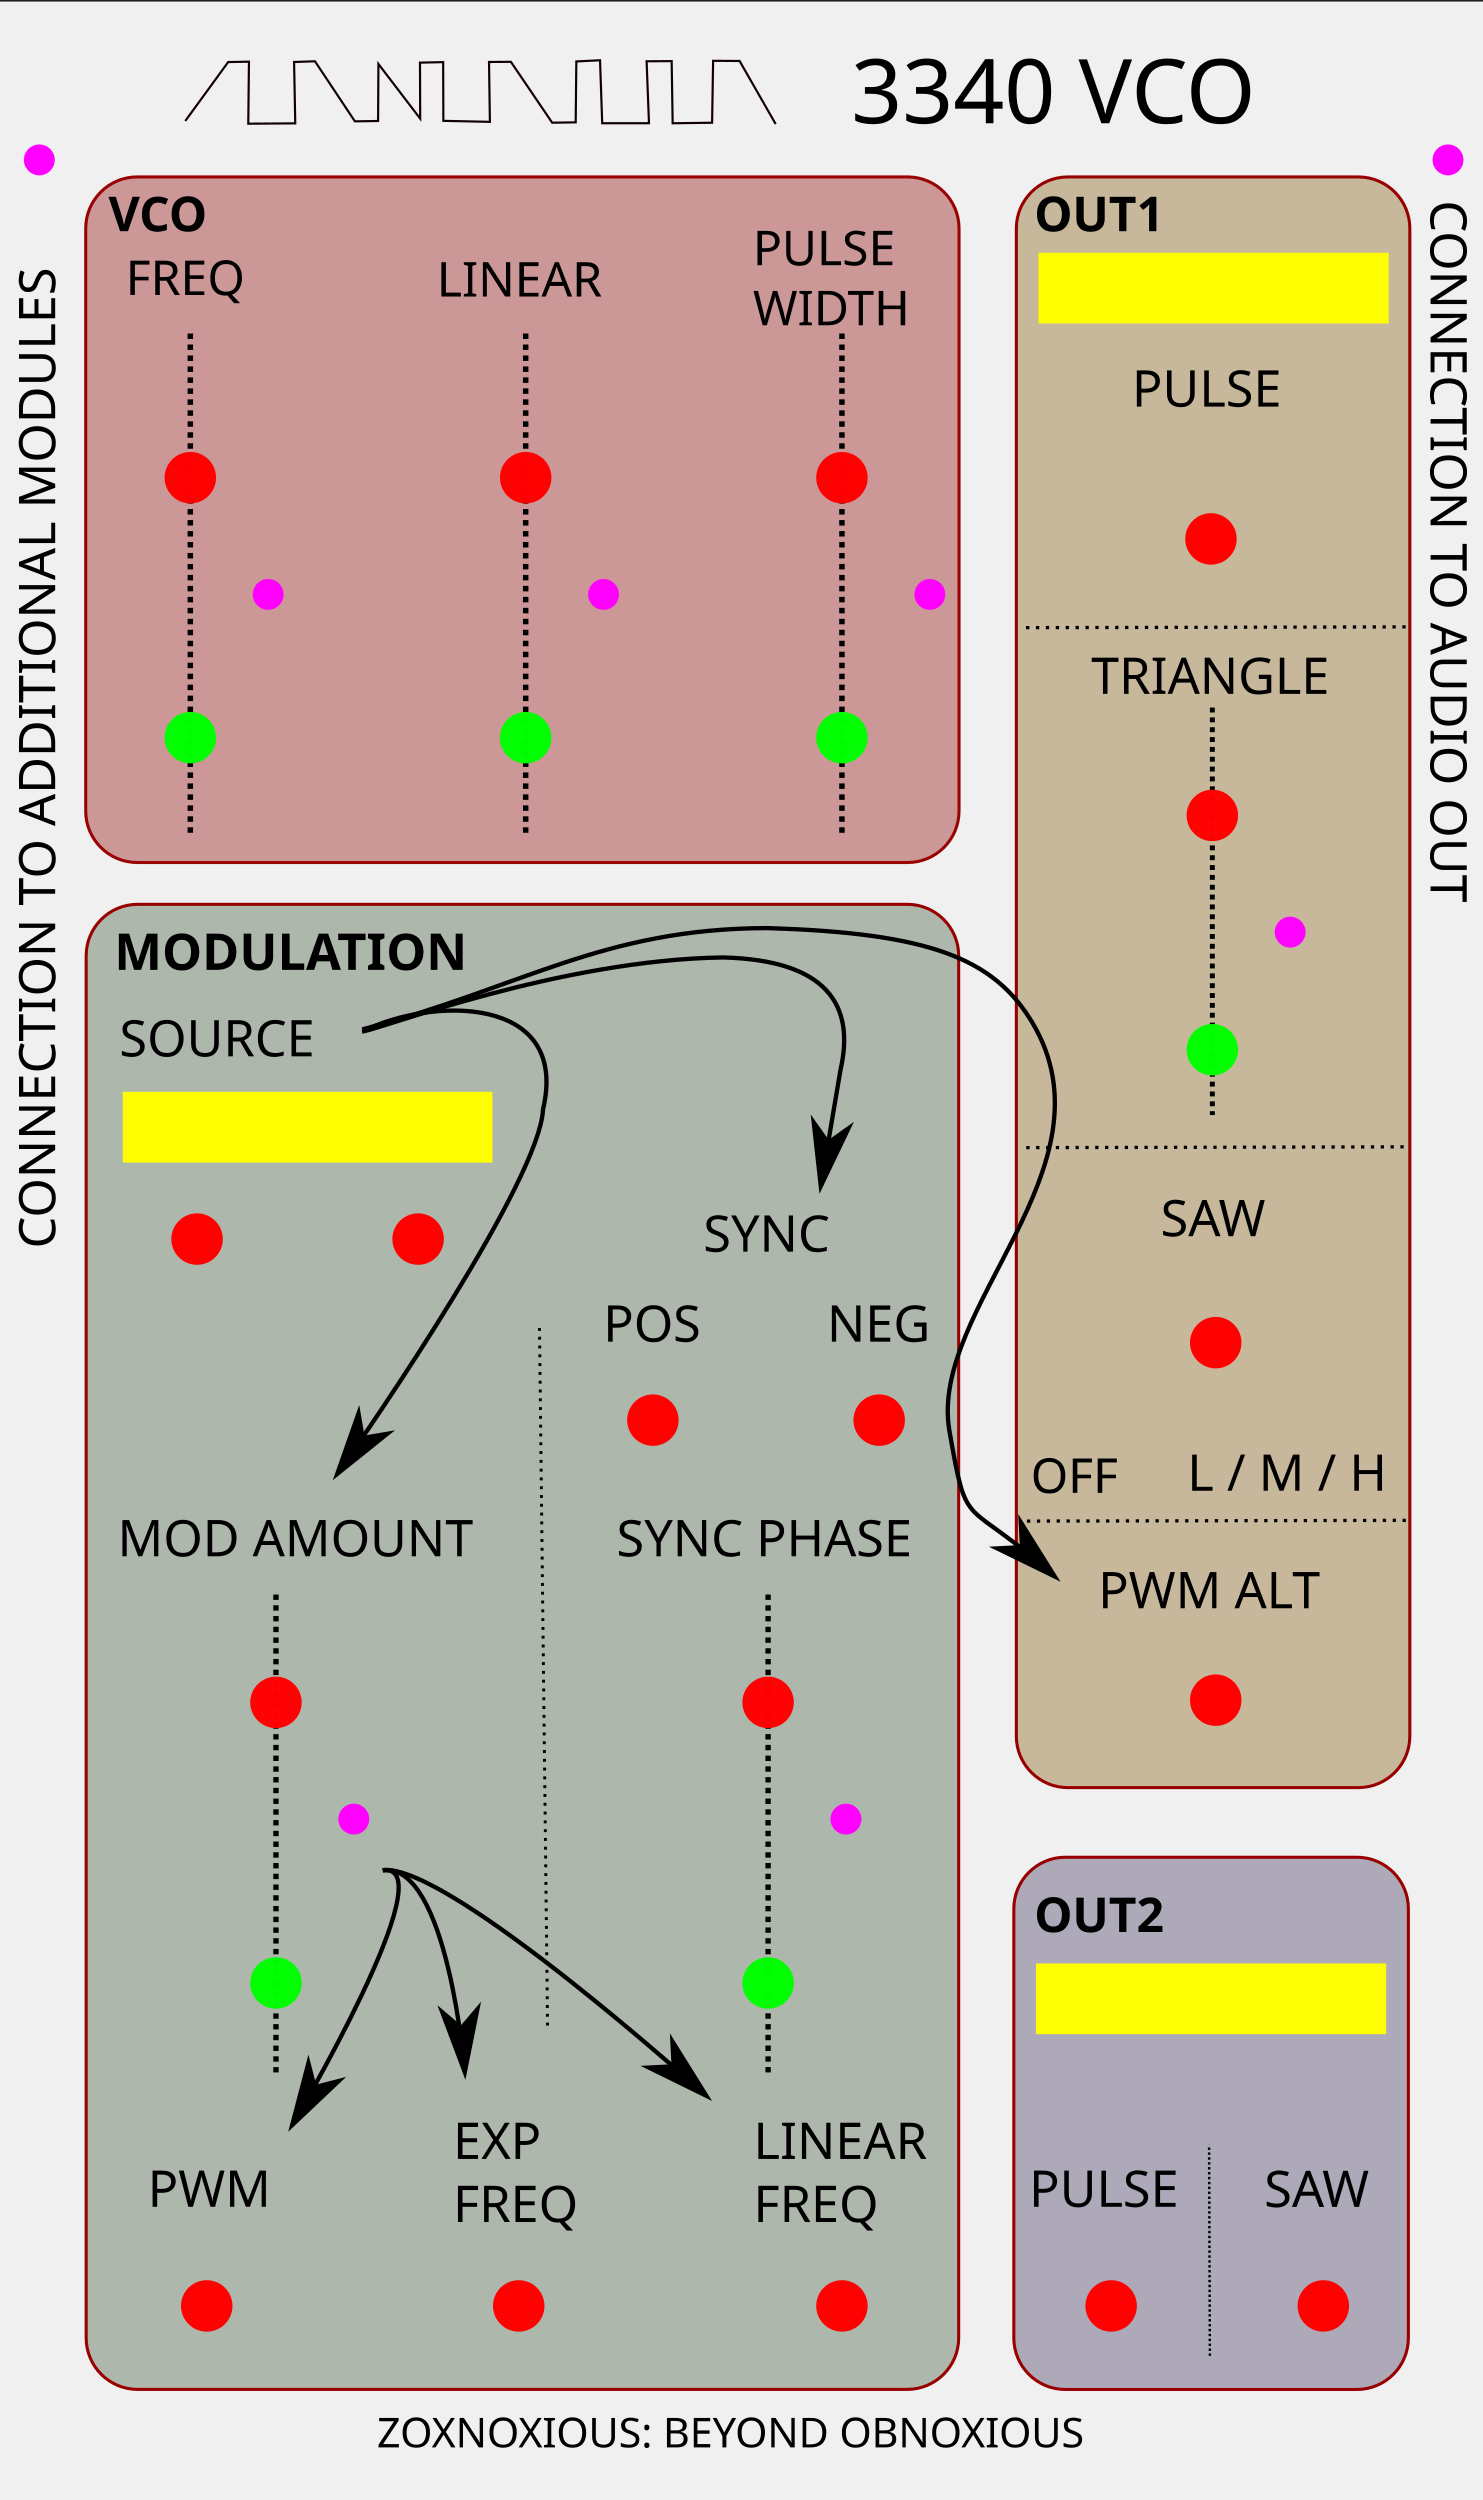
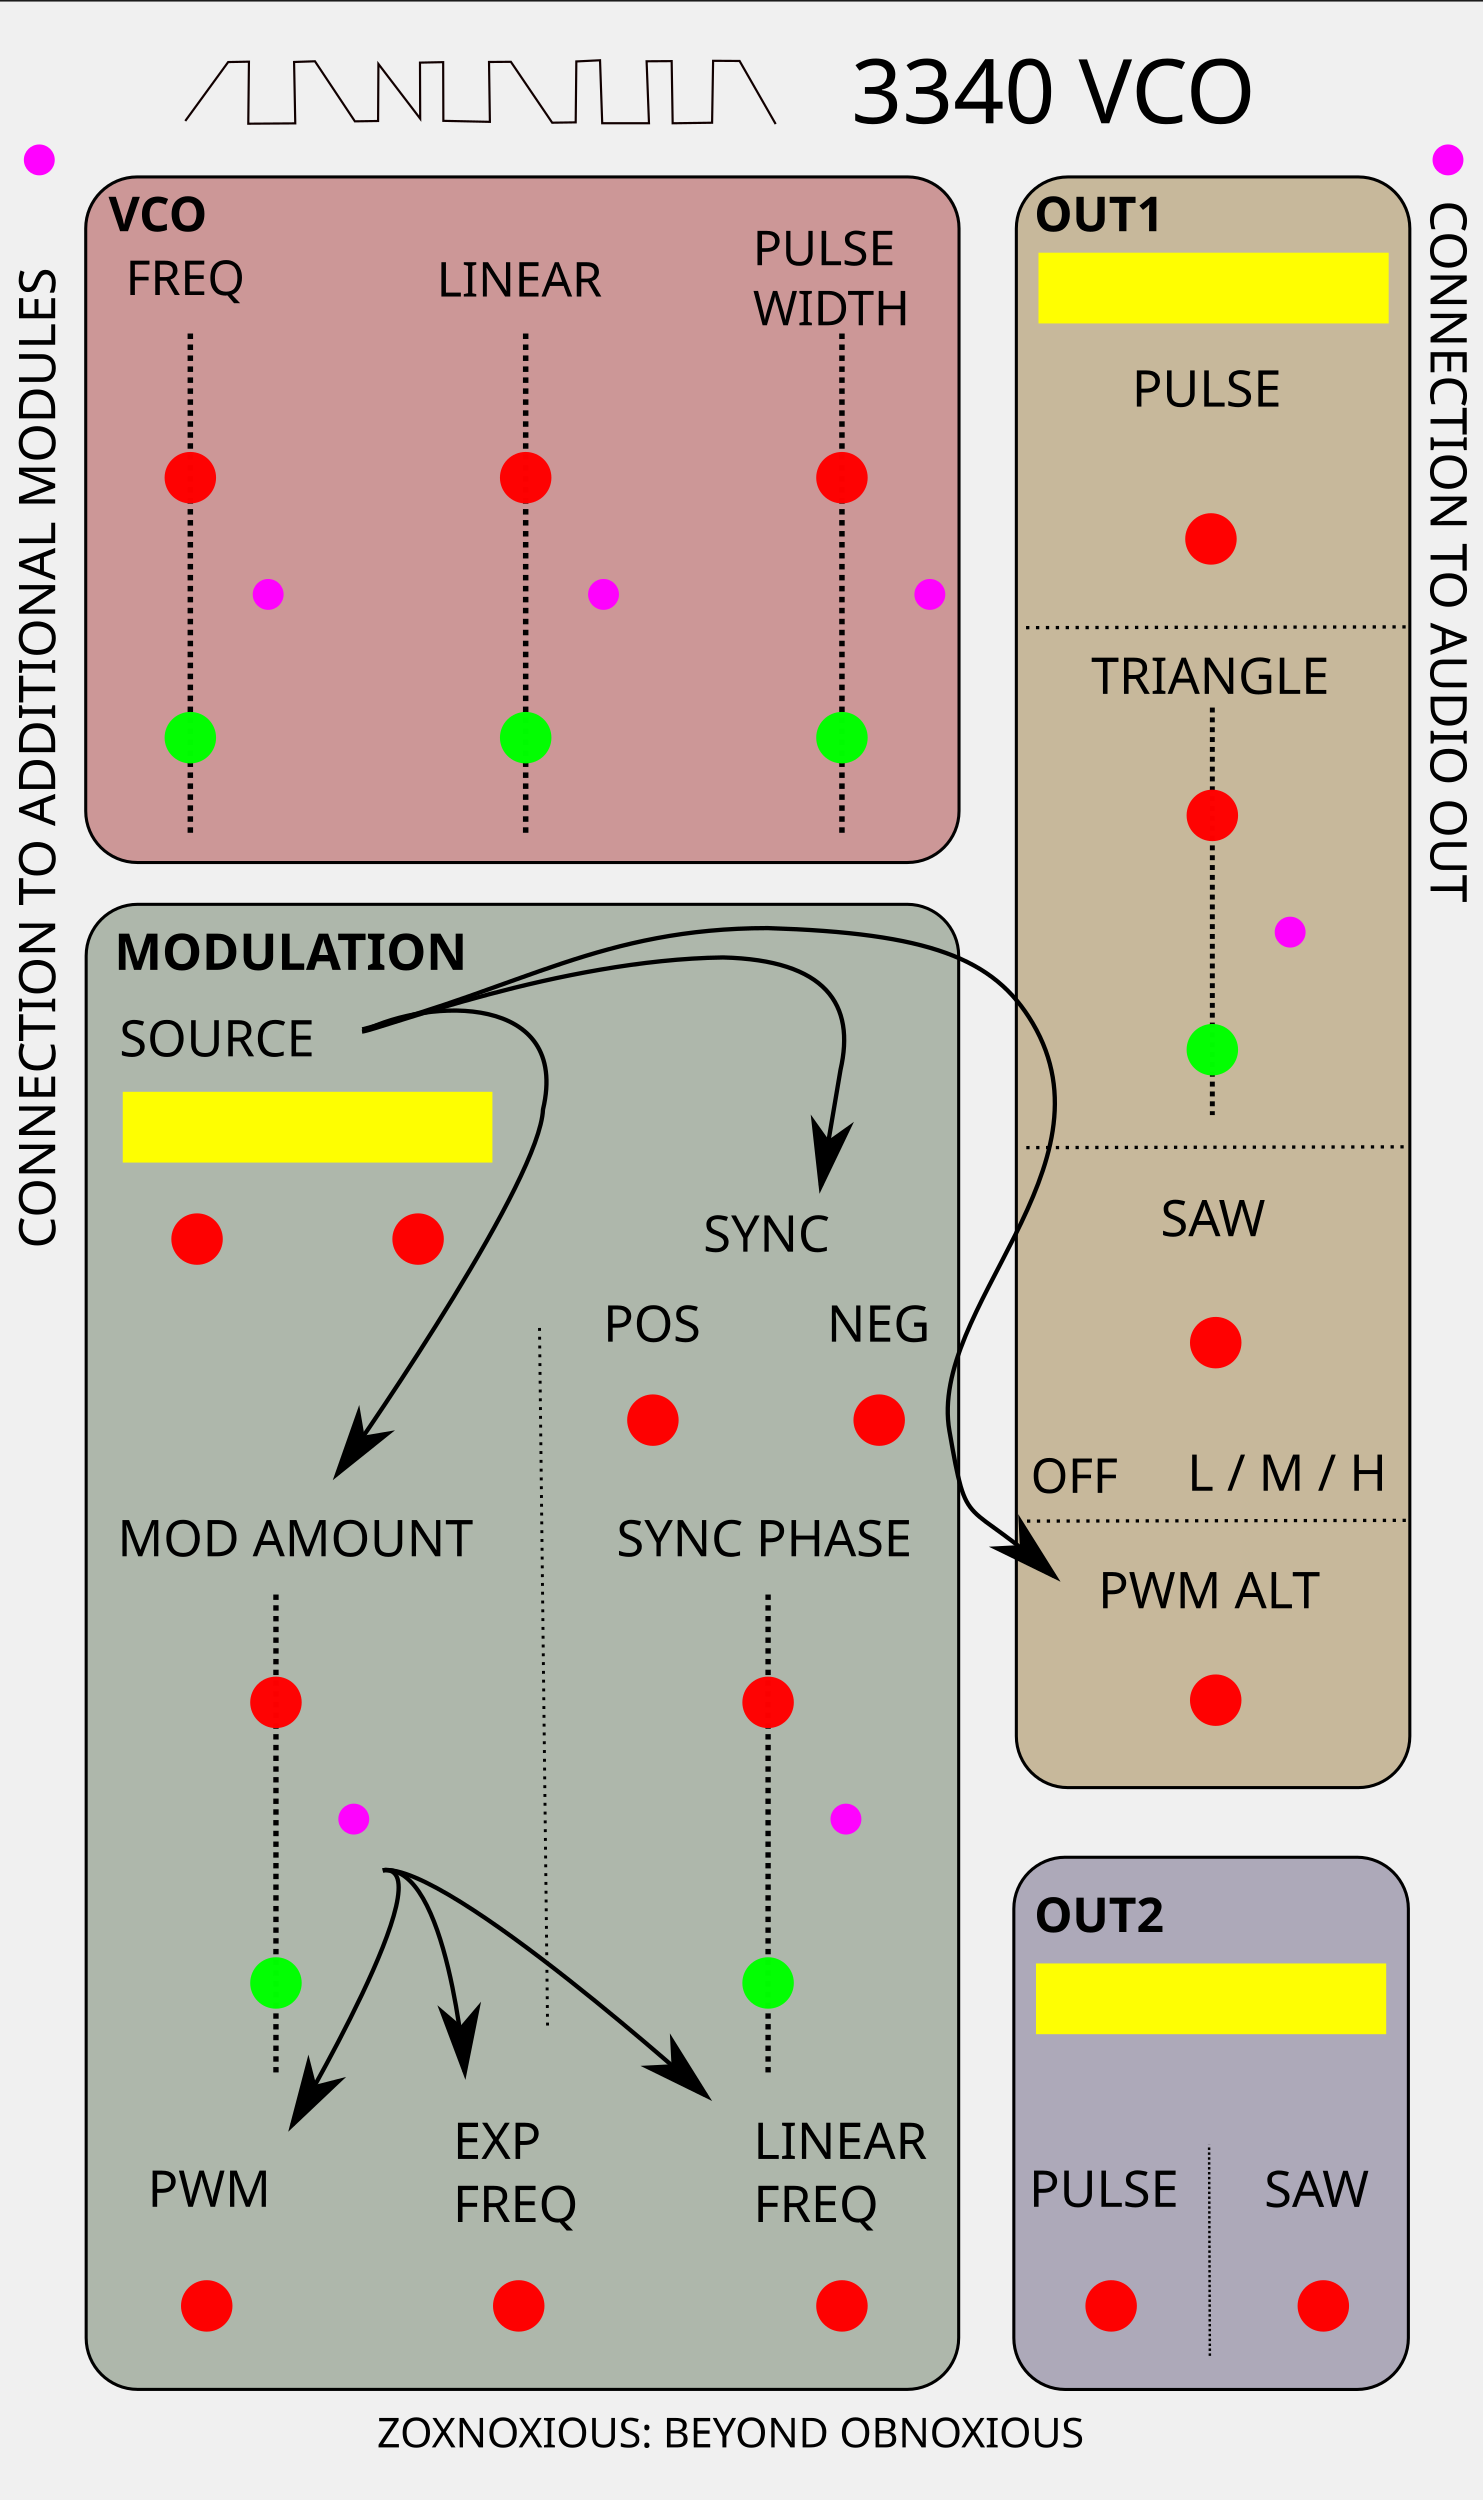
<svg xmlns="http://www.w3.org/2000/svg" width="76.2mm" height="128.5mm" viewBox="0 0 76.2 128.5" version="1.1" id="svg26">
  <defs id="defs23">
    <marker style="overflow:visible" id="Arrow1Lend" refX="0" refY="0" orient="auto" viewBox="0 0 17.774 10.156" markerWidth="8.774" markerHeight="5.014" preserveAspectRatio="xMidYMid">
      <path transform="matrix(-0.8,0,0,-0.8,-10,0)" style="fill:context-stroke;fill-rule:evenodd;stroke:#000000;stroke-width:1pt;stroke-opacity:1" d="M 0,0 5,-5 -12.5,0 5,5 Z" id="path15157" />
    </marker>
    <marker style="overflow:visible" id="Tail" refX="0" refY="0" orient="auto">
      <g transform="scale(-1.2)" id="g15202">
        <path style="fill:none;fill-rule:evenodd;stroke:context-stroke;stroke-width:0.8;stroke-linecap:round" d="M -3.805,-3.959 0.544,0" id="path15190" />
        <path style="fill:none;fill-rule:evenodd;stroke:context-stroke;stroke-width:0.8;stroke-linecap:round" d="M -1.287,-3.959 3.062,0" id="path15192" />
        <path style="fill:none;fill-rule:evenodd;stroke:context-stroke;stroke-width:0.8;stroke-linecap:round" d="M 1.305,-3.959 5.654,0" id="path15194" />
        <path style="fill:none;fill-rule:evenodd;stroke:context-stroke;stroke-width:0.8;stroke-linecap:round" d="M -3.805,4.178 0.544,0.22" id="path15196" />
        <path style="fill:none;fill-rule:evenodd;stroke:context-stroke;stroke-width:0.8;stroke-linecap:round" d="M -1.287,4.178 3.062,0.22" id="path15198" />
        <path style="fill:none;fill-rule:evenodd;stroke:context-stroke;stroke-width:0.8;stroke-linecap:round" d="M 1.305,4.178 5.654,0.22" id="path15200" />
      </g>
    </marker>
    <marker style="overflow:visible" id="Arrow2Lend" refX="0" refY="0" orient="auto">
      <path transform="matrix(-1.1,0,0,-1.1,-1.1,0)" d="M 8.719,4.034 -2.207,0.016 8.719,-4.002 c -1.745,2.372 -1.735,5.617 -6e-7,8.035 z" style="fill:context-stroke;fill-rule:evenodd;stroke:context-stroke;stroke-width:0.625;stroke-linejoin:round" id="path15175" />
    </marker>
    <marker style="overflow:visible" id="marker15424" refX="0" refY="0" orient="auto">
      <path transform="matrix(0.8,0,0,0.8,10,0)" style="fill:context-stroke;fill-rule:evenodd;stroke:context-stroke;stroke-width:1pt" d="M 0,0 5,-5 -12.5,0 5,5 Z" id="path15422" />
    </marker>
    <marker style="overflow:visible" id="Arrow1Lstart" refX="0" refY="0" orient="auto">
      <path transform="matrix(0.8,0,0,0.8,10,0)" style="fill:context-stroke;fill-rule:evenodd;stroke:context-stroke;stroke-width:1pt" d="M 0,0 5,-5 -12.5,0 5,5 Z" id="path15154" />
    </marker>
    <marker style="overflow:visible" id="Arrow1Lend-2" refX="0" refY="0" orient="auto">
      <path transform="matrix(-0.8,0,0,-0.8,-10,0)" style="fill:#000000;fill-opacity:1;fill-rule:evenodd;stroke:#000000;stroke-width:1pt;stroke-opacity:1" d="M 0,0 5,-5 -12.5,0 5,5 Z" id="path15157-3" />
    </marker>
    <marker style="overflow:visible" id="Arrow1Lend-2-7" refX="0" refY="0" orient="auto">
      <path transform="matrix(-0.8,0,0,-0.8,-10,0)" style="fill:context-stroke;fill-rule:evenodd;stroke:#000000;stroke-width:1pt;stroke-opacity:1" d="M 0,0 5,-5 -12.5,0 5,5 Z" id="path15157-3-0" />
    </marker>
    <marker style="overflow:visible" id="Arrow1Lend-2-1" refX="0" refY="0" orient="auto">
      <path transform="matrix(-0.8,0,0,-0.8,-10,0)" style="fill:context-stroke;fill-rule:evenodd;stroke:#000000;stroke-width:1pt;stroke-opacity:1" d="M 0,0 5,-5 -12.5,0 5,5 Z" id="path15157-3-03" />
    </marker>
    <marker style="overflow:visible" id="Arrow1Lend-2-8" refX="0" refY="0" orient="auto">
      <path transform="matrix(-0.8,0,0,-0.8,-10,0)" style="fill:context-stroke;fill-rule:evenodd;stroke:#000000;stroke-width:1pt;stroke-opacity:1" d="M 0,0 5,-5 -12.5,0 5,5 Z" id="path15157-3-5" />
    </marker>
    <marker style="overflow:visible" id="Arrow1Lend-2-3" refX="0" refY="0" orient="auto" viewBox="0 0 17.774 10.156" markerWidth="17.774" markerHeight="10.156" preserveAspectRatio="xMidYMid">
      <path transform="matrix(-0.8,0,0,-0.8,-10,0)" style="fill:context-stroke;fill-rule:evenodd;stroke:#000000;stroke-width:1pt;stroke-opacity:1" d="M 0,0 5,-5 -12.5,0 5,5 Z" id="path15157-3-1" />
    </marker>
    <marker style="overflow:visible" id="Arrow1Lend-2-5" refX="0" refY="0" orient="auto">
      <path transform="matrix(-0.8,0,0,-0.8,-10,0)" style="fill:context-stroke;fill-rule:evenodd;stroke:#000000;stroke-width:1pt;stroke-opacity:1" d="M 0,0 5,-5 -12.5,0 5,5 Z" id="path15157-3-9" />
    </marker>
    <marker style="overflow:visible" id="Arrow1Lend-2-2" refX="0" refY="0" orient="auto">
      <path transform="matrix(-0.8,0,0,-0.8,-10,0)" style="fill:context-stroke;fill-rule:evenodd;stroke:#000000;stroke-width:1pt;stroke-opacity:1" d="M 0,0 5,-5 -12.5,0 5,5 Z" id="path15157-3-17" />
    </marker>
  </defs>
  <g id="layer3" style="display:inline">
    <rect style="display:inline;opacity:0.89;fill:#eeeeee;fill-opacity:1;stroke:#000000;stroke-width:0.222;paint-order:markers fill stroke" id="rect297" width="77.226" height="129.322" x="-0.273" y="-0.031" />
-     <path style="display:inline;fill:#aeb7ab;fill-opacity:1;stroke:#980000;stroke-width:0.158" id="rect1316-4" width="44.847" height="76.333" x="4.429" y="46.482" d="M 7.075,46.482 H 46.63 a 2.646,2.646 45 0 1 2.646,2.646 v 71.041 a 2.646,2.646 135 0 1 -2.646,2.646 H 7.075 A 2.646,2.646 45 0 1 4.429,120.169 V 49.128 A 2.646,2.646 135 0 1 7.075,46.482 Z" />
-     <path style="display:inline;fill:#c7b89b;fill-opacity:1;stroke:#980000;stroke-width:0.158;stroke-dasharray:none" id="rect1316-8" width="20.225" height="82.788" x="52.24" y="9.095" d="M 54.886,9.095 H 69.819 a 2.646,2.646 45 0 1 2.646,2.646 V 89.238 A 2.646,2.646 135 0 1 69.819,91.883 H 54.886 A 2.646,2.646 45 0 1 52.24,89.238 V 11.741 a 2.646,2.646 135 0 1 2.646,-2.646 z" />
-     <path style="display:inline;fill:#ada9b9;fill-opacity:1;stroke:#980000;stroke-width:0.158;stroke-dasharray:none" id="rect1316-8-9" width="20.278" height="27.356" x="52.111" y="95.462" d="m 54.757,95.462 h 14.987 a 2.646,2.646 45 0 1 2.646,2.646 v 22.065 a 2.646,2.646 135 0 1 -2.646,2.646 H 54.757 a 2.646,2.646 45 0 1 -2.646,-2.646 V 98.108 a 2.646,2.646 135 0 1 2.646,-2.646 z" />
+     <path style="display:inline;fill:#aeb7ab;fill-opacity:1;stroke:#000000;stroke-width:0.158;stroke-opacity:1" id="rect1316-4" width="44.847" height="76.333" x="4.429" y="46.482" d="M 7.075,46.482 H 46.63 a 2.646,2.646 45 0 1 2.646,2.646 v 71.041 a 2.646,2.646 135 0 1 -2.646,2.646 H 7.075 A 2.646,2.646 45 0 1 4.429,120.169 V 49.128 A 2.646,2.646 135 0 1 7.075,46.482 Z" />
+     <path style="display:inline;fill:#c7b89b;fill-opacity:1;stroke:#000000;stroke-width:0.158;stroke-dasharray:none;stroke-opacity:1" id="rect1316-8" width="20.225" height="82.788" x="52.24" y="9.095" d="M 54.886,9.095 H 69.819 a 2.646,2.646 45 0 1 2.646,2.646 V 89.238 A 2.646,2.646 135 0 1 69.819,91.883 H 54.886 A 2.646,2.646 45 0 1 52.24,89.238 V 11.741 a 2.646,2.646 135 0 1 2.646,-2.646 z" />
+     <path style="display:inline;fill:#ada9b9;fill-opacity:1;stroke:#000000;stroke-width:0.158;stroke-dasharray:none;stroke-opacity:1" id="rect1316-8-9" width="20.278" height="27.356" x="52.111" y="95.462" d="m 54.757,95.462 h 14.987 a 2.646,2.646 45 0 1 2.646,2.646 v 22.065 a 2.646,2.646 135 0 1 -2.646,2.646 H 54.757 a 2.646,2.646 45 0 1 -2.646,-2.646 V 98.108 a 2.646,2.646 135 0 1 2.646,-2.646 z" />
  </g>
  <g id="layer1" style="display:inline;opacity:1">
    <text xml:space="preserve" style="font-style:normal;font-variant:normal;font-weight:normal;font-stretch:normal;font-size:2.117px;line-height:1.25;font-family:'.Keyboard';-inkscape-font-specification:'.Keyboard, Normal';font-variant-ligatures:normal;font-variant-caps:normal;font-variant-numeric:normal;font-variant-east-asian:normal;display:inline;fill:#000000;fill-opacity:1;stroke:none;stroke-width:0.131" x="19.377" y="125.794" id="text23912-2">
      <tspan id="tspan1805" x="19.377" y="125.794">ZOXNOXIOUS: BEYOND OBNOXIOUS</tspan>
    </text>
    <g id="g33698" transform="translate(-4.472463)">
      <path style="fill:none;fill-opacity:1;stroke:#110000;stroke-width:0.112px;stroke-linecap:butt;stroke-linejoin:miter;stroke-opacity:1" d="m 13.996,6.217 2.204,-3.027 1.068,-0.02 -0.034,3.188 2.415,-0.017 -0.061,-3.155 1.073,-0.036 2.053,3.087 1.192,-0.018 0.017,-2.931 2.147,2.81 -0.01,-2.879 1.191,-0.025 0.01,3.017 2.392,0.052 -0.045,-3.077 1.123,-0.009 2.124,3.13 1.208,-0.018 0.033,-3.131 1.218,-0.06 0.112,3.236 2.404,-8.076e-4 -0.122,-3.183 1.288,-0.009 0.051,3.195 2.027,-0.028 0.052,-3.183 1.361,0.009 1.855,3.242" id="path22502" />
      <text xml:space="preserve" style="font-style:normal;font-variant:normal;font-weight:normal;font-stretch:normal;font-size:4.586px;line-height:1.25;font-family:sans-serif;-inkscape-font-specification:'sans-serif, Normal';font-variant-ligatures:normal;font-variant-caps:normal;font-variant-numeric:normal;font-variant-east-asian:normal;display:inline;fill:#000000;fill-opacity:1;stroke:none;stroke-width:0.111" x="48.228" y="6.335" id="text23912-0">
        <tspan id="tspan33693" x="48.228" y="6.335">3340 VCO</tspan>
      </text>
    </g>
    <text xml:space="preserve" style="font-style:normal;font-variant:normal;font-weight:normal;font-stretch:normal;font-size:2.593px;line-height:1.25;font-family:sans-serif;-inkscape-font-specification:'sans-serif, Normal';font-variant-ligatures:normal;font-variant-caps:normal;font-variant-numeric:normal;font-variant-east-asian:normal;display:inline;fill:#000000;fill-opacity:1;stroke:none;stroke-width:0.093" x="58.183" y="20.899" id="text3638-6">
      <tspan id="tspan3730" x="58.183" y="20.899">PULSE</tspan>
    </text>
    <text xml:space="preserve" style="font-style:normal;font-variant:normal;font-weight:bold;font-stretch:normal;font-size:2.593px;line-height:1.25;font-family:sans-serif;-inkscape-font-specification:'sans-serif, Bold';font-variant-ligatures:normal;font-variant-caps:normal;font-variant-numeric:normal;font-variant-east-asian:normal;text-align:start;writing-mode:lr-tb;text-anchor:start;display:inline;fill:#000000;fill-opacity:1;stroke:none;stroke-width:0.093" x="5.874" y="49.852" id="text92-2-5">
      <tspan id="tspan32625" x="5.874" y="49.852">MODULATION</tspan>
    </text>
    <text xml:space="preserve" style="font-style:normal;font-variant:normal;font-weight:normal;font-stretch:normal;font-size:2.593px;line-height:1.25;font-family:sans-serif;-inkscape-font-specification:'sans-serif, Normal';font-variant-ligatures:normal;font-variant-caps:normal;font-variant-numeric:normal;font-variant-east-asian:normal;display:inline;fill:#000000;fill-opacity:1;stroke:none;stroke-width:0.093" x="31.69" y="79.992" id="text92-2-5-97-5">
      <tspan id="tspan3052" x="31.69" y="79.992">SYNC PHASE</tspan>
    </text>
    <text xml:space="preserve" style="font-style:normal;font-variant:normal;font-weight:normal;font-stretch:normal;font-size:2.593px;line-height:1.25;font-family:sans-serif;-inkscape-font-specification:'sans-serif, Normal';font-variant-ligatures:normal;font-variant-caps:normal;font-variant-numeric:normal;font-variant-east-asian:normal;display:inline;fill:#000000;fill-opacity:1;stroke:none;stroke-width:0.093" x="56.081" y="35.666" id="text92-2-39-1">
      <tspan id="tspan3792" x="56.081" y="35.666">TRIANGLE</tspan>
    </text>
    <text xml:space="preserve" style="font-style:normal;font-variant:normal;font-weight:normal;font-stretch:normal;font-size:2.593px;line-height:1.25;font-family:sans-serif;-inkscape-font-specification:'sans-serif, Normal';font-variant-ligatures:normal;font-variant-caps:normal;font-variant-numeric:normal;font-variant-east-asian:normal;display:inline;fill:#000000;fill-opacity:1;stroke:none;stroke-width:0.093" x="59.655" y="63.539" id="text3638-6-0">
      <tspan id="tspan3849" x="59.655" y="63.539">SAW</tspan>
    </text>
    <text xml:space="preserve" style="font-style:normal;font-variant:normal;font-weight:normal;font-stretch:normal;font-size:2.469px;line-height:1.25;font-family:'.Keyboard';-inkscape-font-specification:'.Keyboard, Normal';font-variant-ligatures:normal;font-variant-caps:normal;font-variant-numeric:normal;display:inline;fill:#000000;fill-opacity:1;stroke:none;stroke-width:0.093" x="52.977" y="76.738" id="text3638-6-0-7">
      <tspan id="tspan3998" x="52.977" y="76.738">OFF</tspan>
    </text>
    <text xml:space="preserve" style="font-style:normal;font-variant:normal;font-weight:normal;font-stretch:normal;font-size:2.593px;line-height:1.25;font-family:sans-serif;-inkscape-font-specification:'sans-serif, Normal';font-variant-ligatures:normal;font-variant-caps:normal;font-variant-numeric:normal;font-variant-east-asian:normal;display:inline;fill:#000000;fill-opacity:1;stroke:none;stroke-width:0.093" x="56.45" y="82.667" id="text3638-6-5">
      <tspan id="tspan32736" x="56.45" y="82.667">PWM ALT</tspan>
    </text>
    <text xml:space="preserve" style="font-style:normal;font-variant:normal;font-weight:normal;font-stretch:normal;font-size:2.593px;line-height:1.25;font-family:sans-serif;-inkscape-font-specification:'sans-serif, Normal';font-variant-ligatures:normal;font-variant-caps:normal;font-variant-numeric:normal;font-variant-east-asian:normal;text-align:start;writing-mode:lr-tb;text-anchor:start;display:inline;fill:#000000;fill-opacity:1;stroke:none;stroke-width:0.093" x="61.027" y="76.624" id="text4002-9">
      <tspan id="tspan11304" x="61.027" y="76.624">L / M / H</tspan>
    </text>
    <path style="display:inline;opacity:1;fill:none;stroke:#000000;stroke-width:0.17;stroke-linecap:butt;stroke-linejoin:miter;stroke-miterlimit:4;stroke-dasharray:0.17, 0.339;stroke-dashoffset:0;stroke-opacity:1" d="m 72.251,32.222 -19.834,0.04" id="path2871-1" />
    <path style="display:inline;opacity:1;fill:none;stroke:#000000;stroke-width:0.169;stroke-linecap:butt;stroke-linejoin:miter;stroke-miterlimit:4;stroke-dasharray:0.169, 0.337;stroke-dashoffset:0;stroke-opacity:1" d="m 72.149,58.948 -19.618,0.04" id="path2871-1-7" />
    <path style="display:inline;opacity:1;fill:none;stroke:#000000;stroke-width:0.169;stroke-linecap:butt;stroke-linejoin:miter;stroke-miterlimit:4;stroke-dasharray:0.169, 0.339;stroke-dashoffset:0;stroke-opacity:1" d="m 72.261,78.146 -19.787,0.04" id="path2871-1-7-5" />
    <path style="display:inline;opacity:1;fill:none;stroke:#000000;stroke-width:0.126;stroke-linecap:butt;stroke-linejoin:miter;stroke-miterlimit:4;stroke-dasharray:0.126, 0.126;stroke-dashoffset:0;stroke-opacity:1" d="m 62.187,121.09 -0.04,-10.844" id="path2871-1-7-5-9" />
    <text xml:space="preserve" style="font-style:normal;font-variant:normal;font-weight:normal;font-stretch:normal;font-size:2.593px;line-height:1.25;font-family:sans-serif;-inkscape-font-specification:'sans-serif, Normal';font-variant-ligatures:normal;font-variant-caps:normal;font-variant-numeric:normal;font-variant-east-asian:normal;text-align:start;writing-mode:lr-tb;text-anchor:start;display:inline;opacity:1;fill:#000000;fill-opacity:1;stroke:none;stroke-width:0.093" x="6.042" y="79.992" id="text92-2-39-6-1">
      <tspan id="tspan2260" x="6.042" y="79.992">MOD AMOUNT</tspan>
    </text>
    <path style="display:inline;opacity:1;fill:none;stroke:#000000;stroke-width:0.151;stroke-linecap:butt;stroke-linejoin:miter;stroke-miterlimit:4;stroke-dasharray:0.151, 0.301;stroke-dashoffset:0;stroke-opacity:1" d="m 27.731,68.257 0.414,35.906" id="path3554-4" />
    <path id="path11165-3-7" style="display:inline;opacity:1;fill:none;fill-opacity:1;fill-rule:evenodd;stroke:#000000;stroke-width:0.222;stroke-miterlimit:4;stroke-dasharray:none;marker-end:url(#Arrow1Lend-2-3)" d="M 19.676,96.129 C 23.013,95.72 36.284,107.704 36.284,107.704" />
    <path id="path11165-3-6" style="display:inline;opacity:1;fill:none;fill-opacity:1;fill-rule:evenodd;stroke:#000000;stroke-width:0.222;stroke-miterlimit:4;stroke-dasharray:none;marker-end:url(#Arrow1Lend-2-5)" d="m 19.676,96.129 c 3.337,-0.409 4.212,10.35 4.212,10.35" />
    <path id="path11165-3-8" style="display:inline;opacity:1;fill:none;fill-opacity:1;fill-rule:evenodd;stroke:#000000;stroke-width:0.222;stroke-miterlimit:4;stroke-dasharray:none;marker-end:url(#Arrow1Lend-2-2)" d="M 19.676,96.129 C 23.013,95.72 15.033,109.203 15.033,109.203" />
    <text xml:space="preserve" style="font-style:normal;font-variant:normal;font-weight:normal;font-stretch:normal;font-size:2.593px;line-height:1.25;font-family:sans-serif;-inkscape-font-specification:'sans-serif, Normal';font-variant-ligatures:normal;font-variant-caps:normal;font-variant-numeric:normal;font-variant-east-asian:normal;display:inline;fill:#000000;fill-opacity:1;stroke:none;stroke-width:0.093" x="-64.172" y="2.833" id="text92-2-1" transform="rotate(-90)">
      <tspan id="tspan1285" x="-64.172" y="2.833">CONNECTION TO ADDITIONAL MODULES</tspan>
    </text>
    <text xml:space="preserve" style="font-style:normal;font-variant:normal;font-weight:normal;font-stretch:normal;font-size:2.593px;line-height:1.25;font-family:sans-serif;-inkscape-font-specification:'sans-serif, Normal';font-variant-ligatures:normal;font-variant-caps:normal;font-variant-numeric:normal;font-variant-east-asian:normal;display:inline;fill:#000000;fill-opacity:1;stroke:none;stroke-width:0.093" x="10.298" y="-73.535" id="text92-2-1-3" transform="rotate(90)">
      <tspan id="tspan1314" x="10.298" y="-73.535">CONNECTION TO AUDIO OUT</tspan>
    </text>
    <text xml:space="preserve" style="font-style:normal;font-variant:normal;font-weight:normal;font-stretch:normal;font-size:2.593px;line-height:1.25;font-family:sans-serif;-inkscape-font-specification:'sans-serif, Normal';font-variant-ligatures:normal;font-variant-caps:normal;font-variant-numeric:normal;font-variant-east-asian:normal;text-align:start;writing-mode:lr-tb;text-anchor:start;display:inline;opacity:1;fill:#000000;fill-opacity:1;stroke:none;stroke-width:0.093" x="31.006" y="68.958" id="text92-2-5-97-8">
      <tspan id="tspan2274" x="31.006" y="68.958">POS</tspan>
    </text>
    <text id="text2262" y="64.334" x="36.152" style="font-style:normal;font-variant:normal;font-weight:normal;font-stretch:normal;font-size:2.593px;line-height:1.25;font-family:sans-serif;-inkscape-font-specification:'sans-serif, Normal';font-variant-ligatures:normal;font-variant-caps:normal;font-variant-numeric:normal;font-variant-east-asian:normal;text-align:start;writing-mode:lr-tb;text-anchor:start;display:inline;opacity:1;fill:#000000;fill-opacity:1;stroke:none;stroke-width:0.093" xml:space="preserve">
      <tspan id="tspan2276" x="36.152" y="64.334">SYNC</tspan>
    </text>
    <text id="text2270" y="68.958" x="42.509" style="font-style:normal;font-variant:normal;font-weight:normal;font-stretch:normal;font-size:2.593px;line-height:1.25;font-family:sans-serif;-inkscape-font-specification:'sans-serif, Normal';font-variant-ligatures:normal;font-variant-caps:normal;font-variant-numeric:normal;font-variant-east-asian:normal;text-align:start;writing-mode:lr-tb;text-anchor:start;display:inline;opacity:1;fill:#000000;fill-opacity:1;stroke:none;stroke-width:0.093" xml:space="preserve">
      <tspan id="tspan2272" x="42.509" y="68.958">NEG</tspan>
    </text>
    <text xml:space="preserve" style="font-style:normal;font-variant:normal;font-weight:normal;font-stretch:normal;font-size:2.593px;line-height:1.25;font-family:sans-serif;-inkscape-font-specification:'sans-serif, Normal';font-variant-ligatures:normal;font-variant-caps:normal;font-variant-numeric:normal;font-variant-east-asian:normal;display:inline;opacity:1;fill:#000000;fill-opacity:1;stroke:none;stroke-width:0.093" x="7.595" y="113.432" id="text92-2-5-97-9-2">
      <tspan id="tspan3271" x="7.595" y="113.432">PWM</tspan>
    </text>
    <text xml:space="preserve" style="font-style:normal;font-variant:normal;font-weight:normal;font-stretch:normal;font-size:2.593px;line-height:1.25;font-family:sans-serif;-inkscape-font-specification:'sans-serif, Normal';font-variant-ligatures:normal;font-variant-caps:normal;font-variant-numeric:normal;font-variant-east-asian:normal;text-align:start;writing-mode:lr-tb;text-anchor:start;display:inline;opacity:1;fill:#000000;fill-opacity:1;stroke:none;stroke-width:0.093" x="23.291" y="110.967" id="text92-2-5-97">
      <tspan id="tspan271" x="23.291" y="110.967">EXP</tspan>
      <tspan id="tspan273" x="23.291" y="114.208">FREQ</tspan>
    </text>
    <text xml:space="preserve" style="font-style:normal;font-variant:normal;font-weight:normal;font-stretch:normal;font-size:2.593px;line-height:1.25;font-family:sans-serif;-inkscape-font-specification:'sans-serif, Normal';font-variant-ligatures:normal;font-variant-caps:normal;font-variant-numeric:normal;font-variant-east-asian:normal;text-align:start;writing-mode:lr-tb;text-anchor:start;display:inline;opacity:1;fill:#000000;fill-opacity:1;stroke:none;stroke-width:0.093" x="38.732" y="110.967" id="text92-2-5-97-9">
      <tspan id="tspan249" x="38.732" y="110.967">LINEAR</tspan>
      <tspan id="tspan251" x="38.732" y="114.208">FREQ</tspan>
    </text>
    <text xml:space="preserve" style="font-style:normal;font-variant:normal;font-weight:normal;font-stretch:normal;font-size:2.593px;line-height:1.25;font-family:sans-serif;-inkscape-font-specification:'sans-serif, Normal';font-variant-ligatures:normal;font-variant-caps:normal;font-variant-numeric:normal;font-variant-east-asian:normal;text-align:start;writing-mode:lr-tb;text-anchor:start;display:inline;opacity:1;fill:#000000;fill-opacity:1;stroke:none;stroke-width:0.093" x="6.14" y="54.296" id="text32712">
      <tspan id="tspan32714" x="6.14" y="54.296">SOURCE</tspan>
    </text>
    <path id="path38916" style="display:inline;opacity:1;fill:none;fill-opacity:1;fill-rule:evenodd;stroke:#000000;stroke-width:0.222;stroke-miterlimit:4;stroke-dasharray:none;marker-end:url(#Arrow1Lend-2-3)" d="m 18.608,53.024 c 0.945,-0.116 10.159,-3.695 18.554,-3.811 5.306,0.134 6.81,2.413 6.04,5.779 l -1.008,5.946" />
    <path id="path38924" style="display:inline;opacity:1;fill:none;fill-opacity:1;fill-rule:evenodd;stroke:#000000;stroke-width:0.222;stroke-miterlimit:4;stroke-dasharray:none;marker-end:url(#Arrow1Lend-2-3)" d="m 18.621,52.91 c 8.183,-2.129 12.304,-5.193 20.838,-5.206 8.281,0.256 11.637,1.531 13.623,4.894 4.382,7.422 -5.379,14.666 -4.281,20.956 0.942,5.399 0.694,3.231 5.392,7.46" />
    <path id="path38936" style="display:inline;opacity:1;fill:none;fill-opacity:1;fill-rule:evenodd;stroke:#000000;stroke-width:0.222;stroke-miterlimit:4;stroke-dasharray:none;marker-end:url(#Arrow1Lend-2-3)" d="m 18.704,52.988 c 3.38,-1.708 10.612,-1.922 9.206,4.042 -0.163,3.582 -8.614,15.959 -10.558,18.702" />
    <path style="display:inline;opacity:0.99;fill:none;stroke:#000000;stroke-width:0.276px;stroke-linecap:butt;stroke-linejoin:miter;stroke-dasharray:0.276, 0.276;stroke-dashoffset:0;stroke-opacity:1" d="M 14.184,81.959 V 106.714" id="path32674" />
    <text xml:space="preserve" style="font-style:normal;font-variant:normal;font-weight:normal;font-stretch:normal;font-size:2.593px;line-height:1.25;font-family:sans-serif;-inkscape-font-specification:'sans-serif, Normal';font-variant-ligatures:normal;font-variant-caps:normal;font-variant-numeric:normal;font-variant-east-asian:normal;display:inline;opacity:0.99;fill:#000000;fill-opacity:1;stroke:none;stroke-width:0.093" x="52.9" y="113.432" id="text3638-6-08">
      <tspan id="tspan3730-5" x="52.9" y="113.432">PULSE</tspan>
    </text>
    <text xml:space="preserve" style="font-style:normal;font-variant:normal;font-weight:normal;font-stretch:normal;font-size:2.593px;line-height:1.25;font-family:sans-serif;-inkscape-font-specification:'sans-serif, Normal';font-variant-ligatures:normal;font-variant-caps:normal;font-variant-numeric:normal;font-variant-east-asian:normal;display:inline;opacity:0.99;fill:#000000;fill-opacity:1;stroke:none;stroke-width:0.093" x="64.983" y="113.435" id="text3638-6-08-7">
      <tspan id="tspan4317" x="64.983" y="113.435">SAW</tspan>
    </text>
    <path style="display:inline;opacity:0.99;fill:none;stroke:#000000;stroke-width:0.276px;stroke-linecap:butt;stroke-linejoin:miter;stroke-dasharray:0.276, 0.276;stroke-dashoffset:0;stroke-opacity:1" d="M 39.48,81.959 V 106.714" id="path32682" />
    <text xml:space="preserve" style="font-style:normal;font-variant:normal;font-weight:bold;font-stretch:normal;font-size:2.469px;line-height:1.25;font-family:sans-serif;-inkscape-font-specification:'sans-serif, Bold';font-variant-ligatures:normal;font-variant-caps:normal;font-variant-numeric:normal;font-variant-east-asian:normal;display:inline;opacity:0.99;fill:#000000;fill-opacity:1;stroke:none;stroke-width:0.093" x="53.159" y="99.306" id="text43624">
      <tspan id="tspan43626" x="53.159" y="99.306">OUT2</tspan>
    </text>
-     <path style="display:inline;opacity:0.99;fill:#cc9696;fill-opacity:1;stroke:#980000;stroke-width:0.158;stroke-dasharray:none" id="rect1316" width="44.887" height="35.239" x="4.406" y="9.094" d="M 7.052,9.094 H 46.648 a 2.646,2.646 45 0 1 2.646,2.646 v 29.947 a 2.646,2.646 135 0 1 -2.646,2.646 H 7.052 A 2.646,2.646 45 0 1 4.406,41.687 V 11.74 A 2.646,2.646 135 0 1 7.052,9.094 Z" />
+     <path style="display:inline;opacity:0.99;fill:#cc9696;fill-opacity:1;stroke:#000000;stroke-width:0.158;stroke-dasharray:none;stroke-opacity:1" id="rect1316" width="44.887" height="35.239" x="4.406" y="9.094" d="M 7.052,9.094 H 46.648 a 2.646,2.646 45 0 1 2.646,2.646 v 29.947 a 2.646,2.646 135 0 1 -2.646,2.646 H 7.052 A 2.646,2.646 45 0 1 4.406,41.687 V 11.74 A 2.646,2.646 135 0 1 7.052,9.094 Z" />
    <text xml:space="preserve" style="font-style:normal;font-variant:normal;font-weight:normal;font-stretch:normal;font-size:2.469px;line-height:1.25;font-family:sans-serif;-inkscape-font-specification:'sans-serif, Normal';font-variant-ligatures:normal;font-variant-caps:normal;font-variant-numeric:normal;font-variant-east-asian:normal;display:inline;opacity:0.99;fill:#000000;fill-opacity:1;stroke:none;stroke-width:0.093" x="6.466" y="15.163" id="text92-2">
      <tspan id="tspan1840" x="6.466" y="15.163">FREQ</tspan>
    </text>
    <text xml:space="preserve" style="font-style:normal;font-variant:normal;font-weight:normal;font-stretch:normal;font-size:2.469px;line-height:1.25;font-family:sans-serif;-inkscape-font-specification:'sans-serif, Normal';font-variant-ligatures:normal;font-variant-caps:normal;font-variant-numeric:normal;font-variant-east-asian:normal;display:inline;opacity:0.99;fill:#000000;fill-opacity:1;stroke:none;stroke-width:0.093" x="22.452" y="15.243" id="text92-2-3">
      <tspan id="tspan1226" x="22.452" y="15.243">LINEAR</tspan>
    </text>
    <text xml:space="preserve" style="font-style:normal;font-variant:normal;font-weight:normal;font-stretch:normal;font-size:2.469px;line-height:1.25;font-family:sans-serif;-inkscape-font-specification:'sans-serif, Normal';font-variant-ligatures:normal;font-variant-caps:normal;font-variant-numeric:normal;font-variant-east-asian:normal;display:inline;opacity:0.99;fill:#000000;fill-opacity:1;stroke:none;stroke-width:0.093" x="38.701" y="13.631" id="text92-2-39">
      <tspan id="tspan1228" x="38.701" y="13.631">PULSE</tspan>
      <tspan id="tspan1230" x="38.701" y="16.718">WIDTH</tspan>
    </text>
    <text xml:space="preserve" style="font-style:normal;font-variant:normal;font-weight:bold;font-stretch:normal;font-size:2.469px;line-height:1.25;font-family:sans-serif;-inkscape-font-specification:'sans-serif, Bold';font-variant-ligatures:normal;font-variant-caps:normal;font-variant-numeric:normal;font-variant-east-asian:normal;display:inline;opacity:0.99;fill:#000000;fill-opacity:1;stroke:none;stroke-width:0.093" x="5.58" y="11.884" id="text32419">
      <tspan id="tspan32569" x="5.58" y="11.884">VCO</tspan>
    </text>
    <path style="display:inline;opacity:0.99;fill:none;stroke:#000000;stroke-width:0.282px;stroke-linecap:butt;stroke-linejoin:miter;stroke-dasharray:0.282, 0.282;stroke-dashoffset:0;stroke-opacity:1" d="M 27.02,17.143 V 43.087" id="path32393" />
    <path style="display:inline;opacity:0.99;fill:none;stroke:#000000;stroke-width:0.282px;stroke-linecap:butt;stroke-linejoin:miter;stroke-dasharray:0.282, 0.282;stroke-dashoffset:0;stroke-opacity:1" d="M 43.276,17.143 V 43.087" id="path32405" />
    <text xml:space="preserve" style="font-style:normal;font-variant:normal;font-weight:bold;font-stretch:normal;font-size:2.469px;line-height:1.25;font-family:sans-serif;-inkscape-font-specification:'sans-serif, Bold';font-variant-ligatures:normal;font-variant-caps:normal;font-variant-numeric:normal;font-variant-east-asian:normal;display:inline;opacity:0.99;fill:#000000;fill-opacity:1;stroke:none;stroke-width:0.093" x="53.159" y="11.884" id="text43592">
      <tspan id="tspan43594" x="53.159" y="11.884">OUT1</tspan>
    </text>
    <path style="display:inline;opacity:0.99;fill:none;stroke:#000000;stroke-width:0.282px;stroke-linecap:butt;stroke-linejoin:miter;stroke-dasharray:0.282, 0.282;stroke-dashoffset:0;stroke-opacity:1" d="M 9.783,17.143 V 43.087" id="path29740" />
    <path style="display:inline;opacity:0.99;fill:none;stroke:#000000;stroke-width:0.253px;stroke-linecap:butt;stroke-linejoin:miter;stroke-dasharray:0.253, 0.253;stroke-dashoffset:0;stroke-opacity:1" d="M 62.314,36.369 V 57.315" id="path32716" />
  </g>
  <g id="layer2" style="display:inline;opacity:0.99">
    <circle id="circle32676" data-name="In03#PJ301MPort" cx="14.184" cy="101.925" r="1.323" style="display:inline;opacity:0.99;fill:#00ff00;stroke-width:0.265" />
    <circle id="circle32678" data-name="Tempo#RoundLargeBlackKnob" cx="14.184" cy="87.502" r="1.323" style="display:inline;opacity:0.99;fill:#ff0000;stroke-width:0.265" />
    <circle id="circle32680" data-name="RGreen1#RedLight" cx="18.184" cy="93.502" r="0.794" style="display:inline;opacity:0.99;fill:#ff00ff;stroke-width:0.265" />
    <circle id="b903da6b-121c-4663-8772-b399a6eccb9e-97" data-name="Tempo#RoundLargeBlackKnob" cx="62.488" cy="69.012" r="1.323" style="display:inline;opacity:1;fill:#ff0000;stroke-width:0.265" />
    <circle id="b903da6b-121c-4663-8772-b399a6eccb9e-97-9" data-name="Tempo#RoundLargeBlackKnob" cx="62.488" cy="87.389" r="1.323" style="display:inline;opacity:1;fill:#ff0000;stroke-width:0.265" />
    <circle id="b903da6b-121c-4663-8772-b399a6eccb9e-97-9-5-2-3-9-2-5" data-name="Tempo#RoundLargeBlackKnob" cx="68.019" cy="118.524" r="1.323" style="display:inline;fill:#ff0000;stroke-width:0.265" />
    <circle id="b903da6b-121c-4663-8772-b399a6eccb9e-97-9-5-2-3-9-2-5-1" data-name="Tempo#RoundLargeBlackKnob" cx="57.113" cy="118.524" r="1.323" style="display:inline;fill:#ff0000;stroke-width:0.265" />
    <circle id="b903da6b-121c-4663-8772-b399a6eccb9e-7" data-name="Tempo#RoundLargeBlackKnob" cx="62.243" cy="27.701" r="1.323" style="display:inline;opacity:1;fill:#ff0000;stroke-width:0.265" />
    <circle id="b903da6b-121c-4663-8772-b399a6eccb9e-97-9-5-2-3" data-name="Tempo#RoundLargeBlackKnob" cx="10.626" cy="118.524" r="1.323" style="display:inline;opacity:1;fill:#ff0000;stroke-width:0.265" />
    <circle id="b9452edd-6f79-47c8-a395-da97cf0e28c9-8" data-name="RGreen1#RedLight" cx="2.02" cy="8.219" r="0.794" style="display:inline;fill:#ff00ff;stroke-width:0.265" />
    <circle id="b903da6b-121c-4663-8772-b399a6eccb9e-97-9-5-2-3-9" data-name="Tempo#RoundLargeBlackKnob" cx="26.663" cy="118.524" r="1.323" style="display:inline;opacity:1;fill:#ff0000;stroke-width:0.265" />
    <circle id="b903da6b-121c-4663-8772-b399a6eccb9e-97-9-5-2-3-9-2" data-name="Tempo#RoundLargeBlackKnob" cx="43.276" cy="118.524" r="1.323" style="display:inline;opacity:1;fill:#ff0000;stroke-width:0.265" />
    <circle id="b903da6b-121c-4663-8772-b399a6eccb9e" data-name="Tempo#RoundLargeBlackKnob" cx="33.559" cy="72.995" r="1.323" style="display:inline;opacity:1;fill:#ff0000;stroke-width:0.265" />
    <circle style="display:inline;opacity:1;fill:#ff0000;stroke-width:0.265" r="1.323" cy="72.995" cx="45.19" data-name="Tempo#RoundLargeBlackKnob" id="circle8638" />
    <circle id="circle1254" data-name="RGreen1#RedLight" cx="74.427" cy="8.219" r="0.794" style="display:inline;fill:#ff00ff;stroke-width:0.265" />
    <rect id="f9b09e17-fc78-4216-9b09-40d2874876ff-0-4" data-name="Screen" y="12.989" width="18" height="3.636" x="53.378" style="display:inline;fill:#ffff00;stroke-width:0.071" />
    <rect id="f9b09e17-fc78-4216-9b09-40d2874876ff-0-4-3" data-name="Screen" y="100.921" width="18" height="3.636" x="53.25" style="display:inline;opacity:0.99;fill:#ffff00;stroke-width:0.071" />
    <circle id="circle17206" data-name="In03#PJ301MPort" cx="9.783" cy="37.916" r="1.323" style="display:inline;opacity:0.99;fill:#00ff00;stroke-width:0.265" />
    <circle id="circle17212" data-name="Tempo#RoundLargeBlackKnob" cx="9.783" cy="24.553" r="1.323" style="display:inline;opacity:0.99;fill:#ff0000;stroke-width:0.265" />
    <circle id="circle17214" data-name="RGreen1#RedLight" cx="13.784" cy="30.553" r="0.794" style="display:inline;opacity:0.99;fill:#ff00ff;stroke-width:0.265" />
    <circle id="circle32395" data-name="In03#PJ301MPort" cx="27.02" cy="37.916" r="1.323" style="display:inline;opacity:0.99;fill:#00ff00;stroke-width:0.265" />
    <circle id="circle32397" data-name="Tempo#RoundLargeBlackKnob" cx="27.02" cy="24.553" r="1.323" style="display:inline;opacity:0.99;fill:#ff0000;stroke-width:0.265" />
    <circle id="circle32403" data-name="RGreen1#RedLight" cx="31.021" cy="30.553" r="0.794" style="display:inline;opacity:0.99;fill:#ff00ff;stroke-width:0.265" />
    <circle id="circle32407" data-name="In03#PJ301MPort" cx="43.276" cy="37.916" r="1.323" style="display:inline;opacity:0.99;fill:#00ff00;stroke-width:0.265" />
    <circle id="circle32409" data-name="Tempo#RoundLargeBlackKnob" cx="43.276" cy="24.553" r="1.323" style="display:inline;opacity:0.99;fill:#ff0000;stroke-width:0.265" />
    <circle id="circle32415" data-name="RGreen1#RedLight" cx="47.794" cy="30.553" r="0.794" style="display:inline;opacity:0.99;fill:#ff00ff;stroke-width:0.265" />
    <rect id="rect12599" data-name="Screen" y="56.119" width="19" height="3.637" x="6.31" style="display:inline;fill:#ffff00;stroke-width:0.073" />
    <circle id="circle12603" data-name="Tempo#RoundLargeBlackKnob" cx="10.129" cy="63.689" r="1.323" style="display:inline;fill:#ff0000;stroke-width:0.265" />
    <circle id="circle12610" data-name="Tempo#RoundLargeBlackKnob" cx="21.49" cy="63.689" r="1.323" style="display:inline;fill:#ff0000;stroke-width:0.265" />
    <circle id="circle32684" data-name="In03#PJ301MPort" cx="39.48" cy="101.925" r="1.323" style="display:inline;opacity:0.99;fill:#00ff00;stroke-width:0.265" />
    <circle id="circle32686" data-name="Tempo#RoundLargeBlackKnob" cx="39.48" cy="87.502" r="1.323" style="display:inline;opacity:0.99;fill:#ff0000;stroke-width:0.265" />
    <circle id="circle32688" data-name="RGreen1#RedLight" cx="43.481" cy="93.502" r="0.794" style="display:inline;opacity:0.99;fill:#ff00ff;stroke-width:0.265" />
    <circle id="circle32718" data-name="In03#PJ301MPort" cx="62.314" cy="53.955" r="1.323" style="display:inline;opacity:0.99;fill:#00ff00;stroke-width:0.265" />
    <circle id="circle32720" data-name="Tempo#RoundLargeBlackKnob" cx="62.314" cy="41.912" r="1.323" style="display:inline;opacity:0.99;fill:#ff0000;stroke-width:0.265" />
    <circle id="circle32722" data-name="RGreen1#RedLight" cx="66.314" cy="47.912" r="0.794" style="display:inline;opacity:0.99;fill:#ff00ff;stroke-width:0.265" />
  </g>
</svg>
